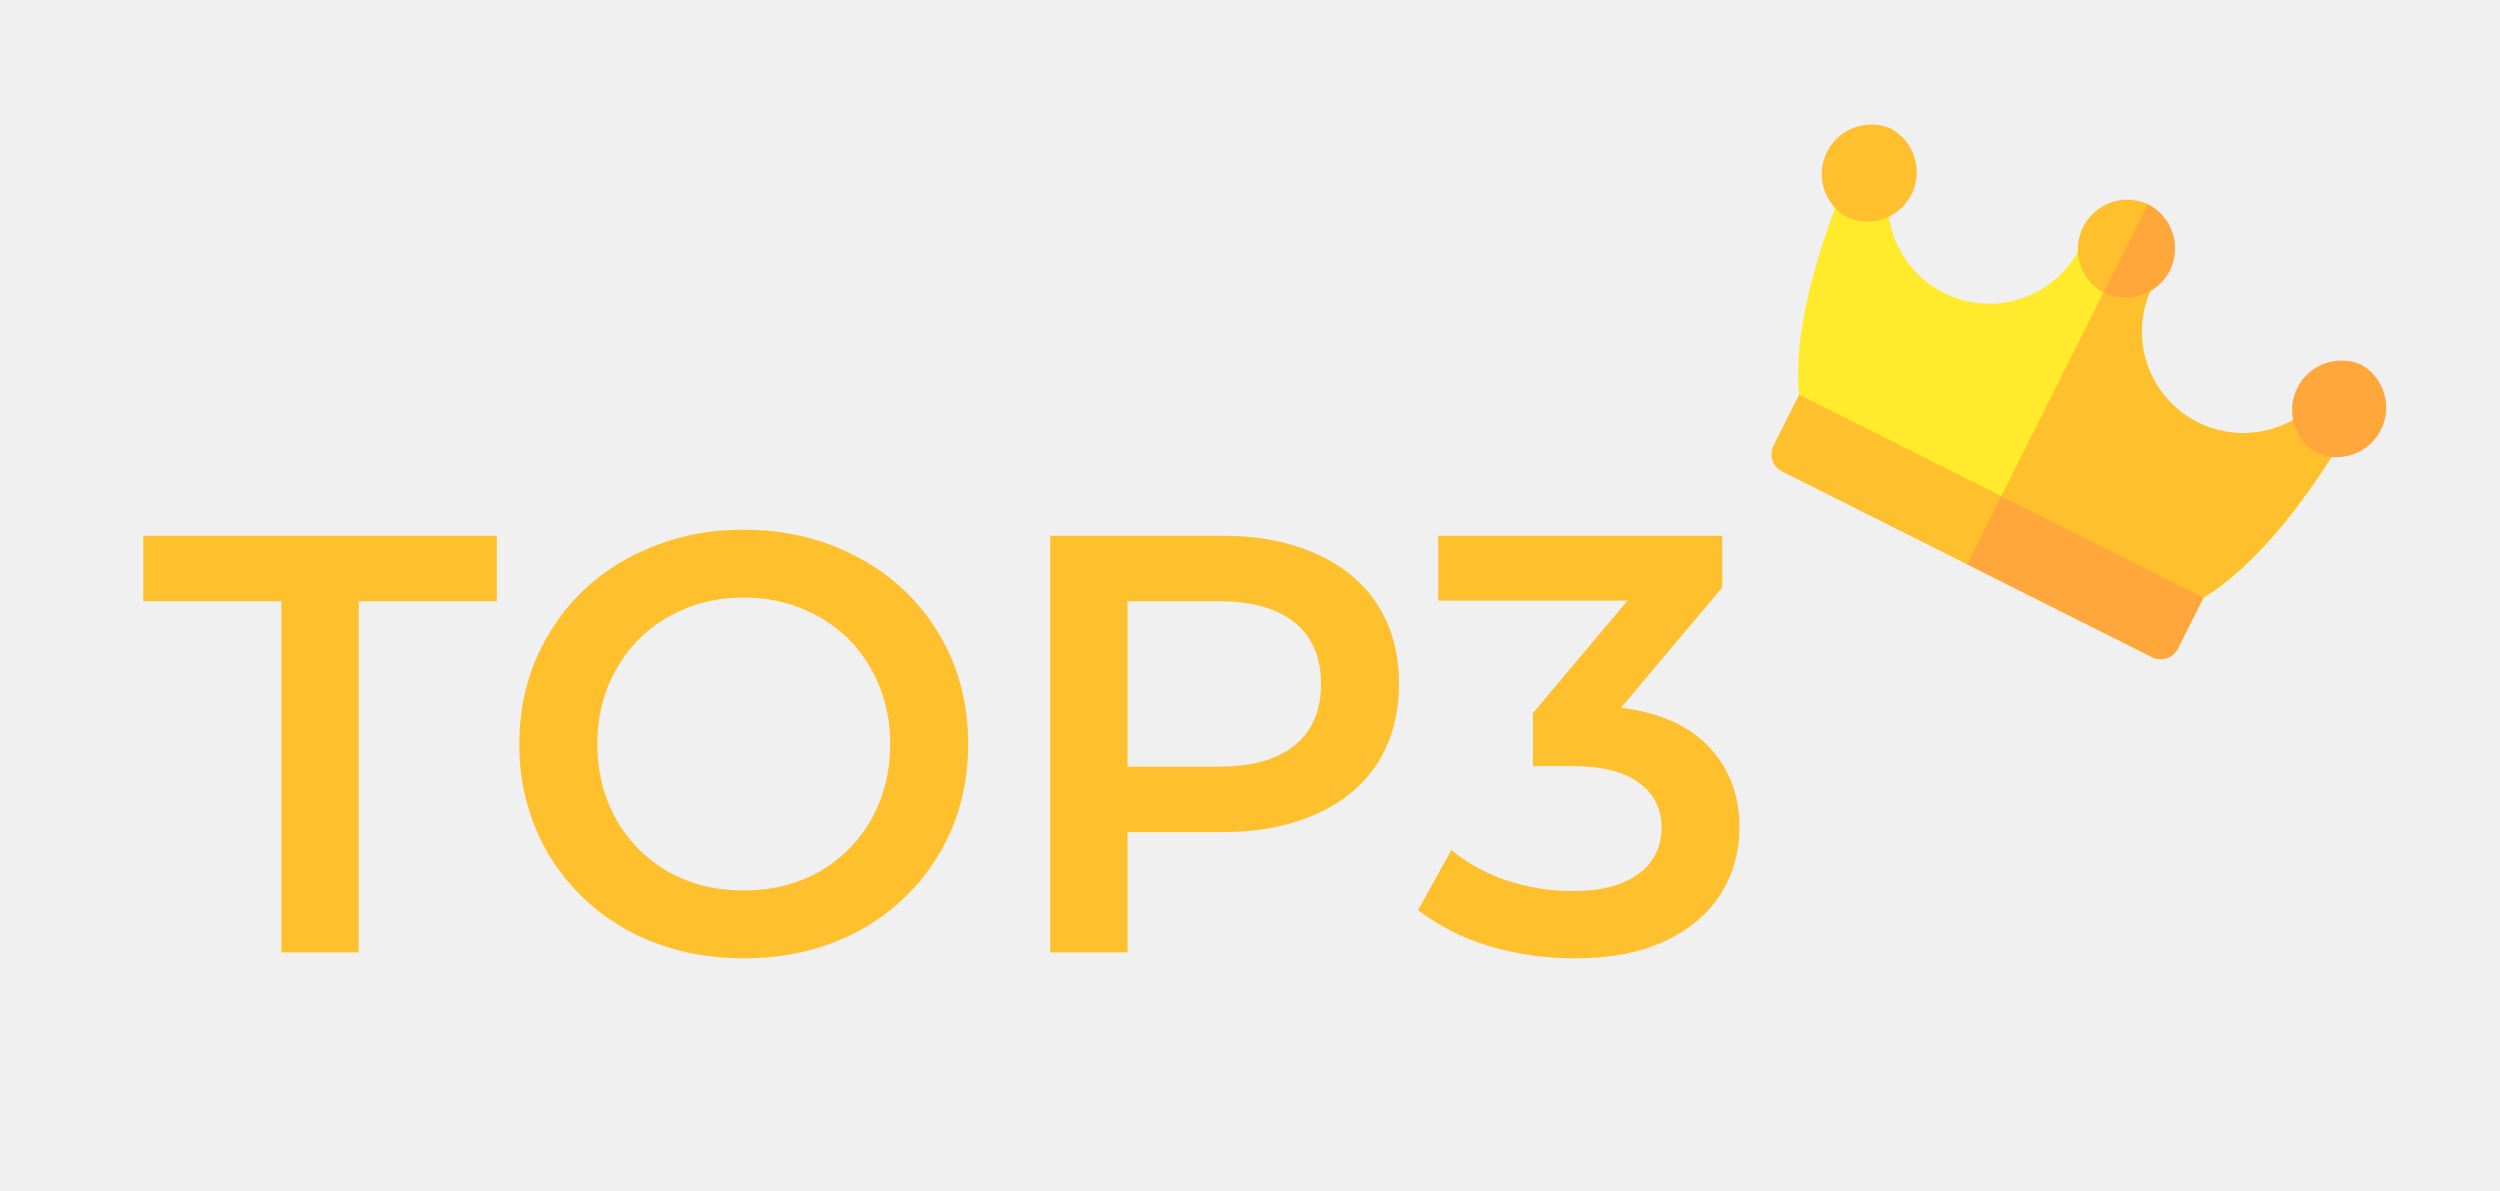
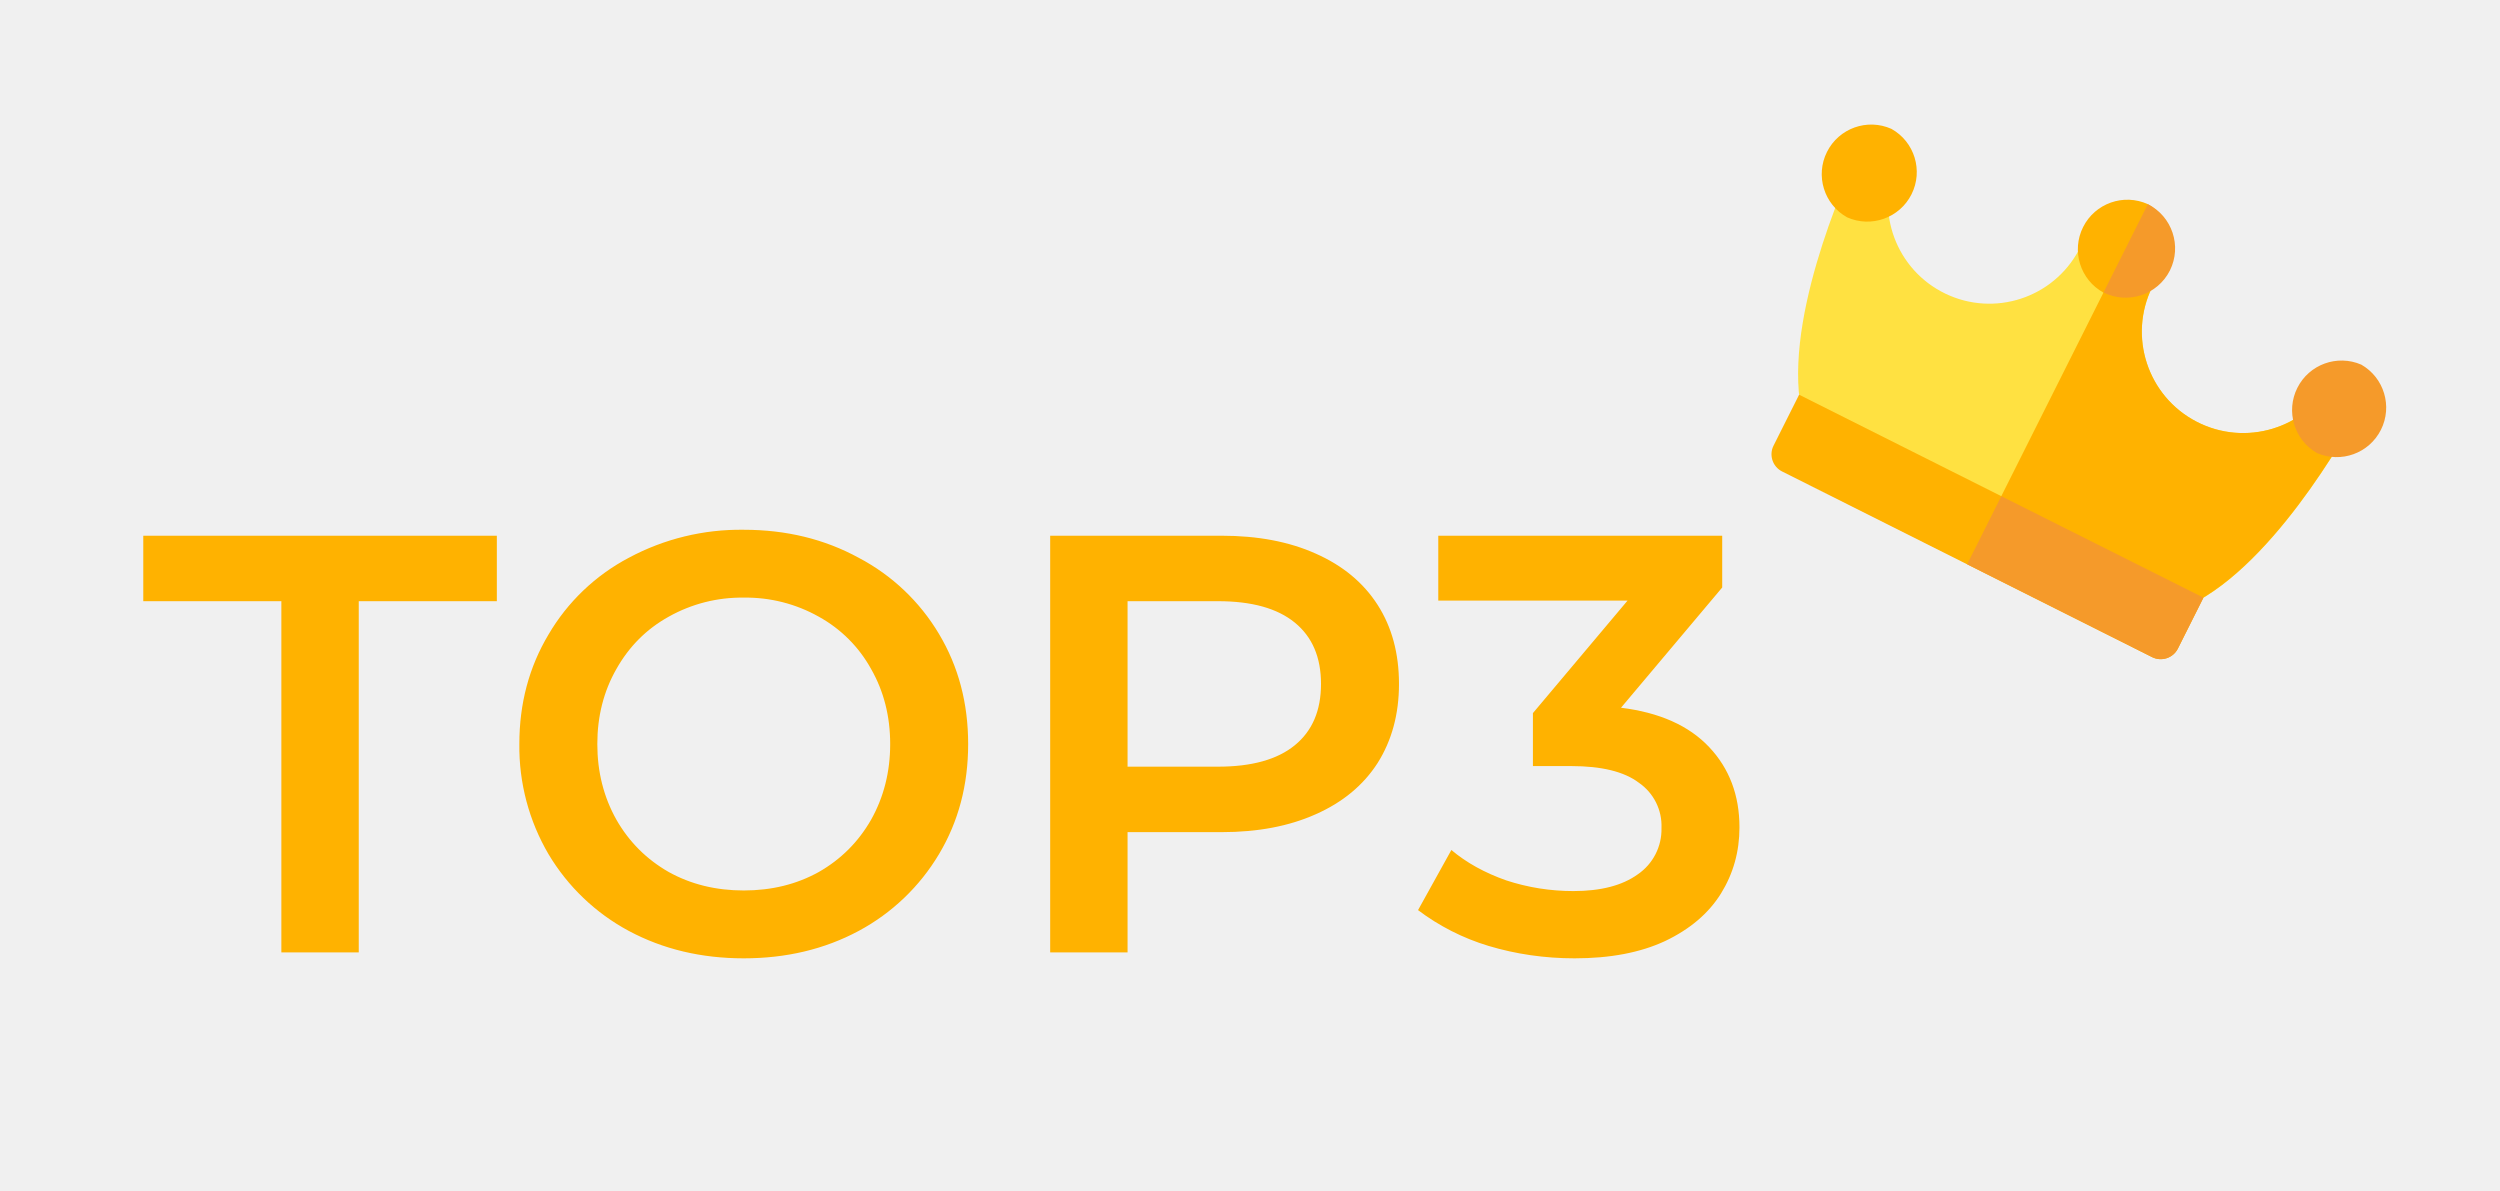
<svg xmlns="http://www.w3.org/2000/svg" width="42" height="20" fill="none">
-   <path d="M4.727 10.1h-2.32V9h5.94v1.1h-2.32V16h-1.3v-5.9zm7.768 6c-.713 0-1.356-.153-1.93-.46a3.49 3.49 0 01-1.35-1.29 3.57 3.57 0 01-.49-1.85c0-.68.163-1.293.49-1.84a3.398 3.398 0 011.35-1.29 3.964 3.964 0 011.93-.47c.714 0 1.357.157 1.93.47a3.42 3.42 0 011.35 1.28c.327.547.49 1.163.49 1.85s-.163 1.303-.49 1.85a3.49 3.49 0 01-1.35 1.29c-.573.307-1.216.46-1.93.46zm0-1.14c.467 0 .887-.103 1.26-.31.373-.213.667-.507.88-.88.213-.38.32-.803.32-1.27 0-.467-.107-.887-.32-1.26a2.235 2.235 0 00-.88-.88 2.495 2.495 0 00-1.26-.32 2.5 2.5 0 00-1.26.32c-.373.207-.666.5-.88.88-.213.373-.32.793-.32 1.26 0 .467.107.89.32 1.27.213.373.507.667.88.88.373.207.793.31 1.26.31zM20.523 9c.607 0 1.134.1 1.58.3.453.2.8.487 1.04.86s.36.817.36 1.33c0 .507-.12.95-.36 1.33-.24.373-.587.66-1.04.86-.447.2-.973.3-1.58.3h-1.58V16h-1.3V9h2.88zm-.06 3.88c.567 0 .997-.12 1.29-.36.294-.24.44-.583.44-1.03 0-.447-.146-.79-.44-1.03-.293-.24-.723-.36-1.29-.36h-1.52v2.78h1.52zm6.77-.99c.646.08 1.14.3 1.48.66.34.36.51.81.51 1.35 0 .407-.104.777-.31 1.11-.207.333-.52.6-.94.8-.414.193-.92.29-1.52.29-.5 0-.984-.07-1.45-.21a3.781 3.781 0 01-1.18-.6l.56-1.01c.253.213.56.383.92.51.366.12.743.18 1.13.18.46 0 .82-.093 1.08-.28a.915.915 0 00.4-.78.879.879 0 00-.38-.76c-.247-.187-.627-.28-1.14-.28h-.64v-.89l1.59-1.89h-3.18V9h4.77v.87l-1.7 2.02z" fill="#FFC02E" />
+   <path d="M4.727 10.1h-2.32V9h5.94v1.1h-2.32V16h-1.3v-5.9zm7.768 6c-.713 0-1.356-.153-1.93-.46a3.49 3.49 0 01-1.35-1.29 3.57 3.57 0 01-.49-1.85c0-.68.163-1.293.49-1.84a3.398 3.398 0 011.35-1.29 3.964 3.964 0 011.93-.47c.714 0 1.357.157 1.93.47a3.42 3.42 0 011.35 1.28c.327.547.49 1.163.49 1.85s-.163 1.303-.49 1.85a3.49 3.49 0 01-1.35 1.29c-.573.307-1.216.46-1.93.46zm0-1.14c.467 0 .887-.103 1.26-.31.373-.213.667-.507.88-.88.213-.38.32-.803.32-1.27 0-.467-.107-.887-.32-1.26a2.235 2.235 0 00-.88-.88 2.495 2.495 0 00-1.26-.32 2.5 2.5 0 00-1.26.32c-.373.207-.666.5-.88.88-.213.373-.32.793-.32 1.26 0 .467.107.89.32 1.27.213.373.507.667.88.88.373.207.793.31 1.26.31zM20.523 9c.607 0 1.134.1 1.58.3.453.2.8.487 1.04.86s.36.817.36 1.33c0 .507-.12.95-.36 1.33-.24.373-.587.66-1.04.86-.447.2-.973.3-1.58.3h-1.58V16h-1.3V9h2.88zm-.06 3.88c.567 0 .997-.12 1.29-.36.294-.24.44-.583.44-1.03 0-.447-.146-.79-.44-1.03-.293-.24-.723-.36-1.29-.36h-1.52v2.78h1.52zm6.77-.99c.646.08 1.14.3 1.48.66.34.36.51.81.51 1.35 0 .407-.104.777-.31 1.11-.207.333-.52.6-.94.8-.414.193-.92.29-1.52.29-.5 0-.984-.07-1.45-.21a3.781 3.781 0 01-1.18-.6l.56-1.01c.253.213.56.383.92.51.366.12.743.18 1.13.18.46 0 .82-.093 1.08-.28a.915.915 0 00.4-.78.879.879 0 00-.38-.76c-.247-.187-.627-.28-1.14-.28h-.64v-.89l1.59-1.89h-3.18V9h4.77v.87l-1.7 2.02z" fill="#FFB200" />
  <g clip-path="url(#clip0)">
-     <path d="M36.629 10.097l-6.218-3.12a.326.326 0 01-.175-.245c-.216-1.613.882-3.958 1.05-4.306l.02-.04a.321.321 0 01.575.287l-.024.05a1.704 1.704 0 003.067 1.479.323.323 0 01.432-.144l.659.331c.158.08.222.274.143.432a1.703 1.703 0 003.02 1.573l.023-.046a.321.321 0 01.574.29l-.02.04c-.177.34-1.402 2.624-2.824 3.415a.328.328 0 01-.302.004z" fill="#FFEA2B" />
-     <path d="M39.633 6.204s-.002 0 0 0a.321.321 0 00-.431.142l-.024.047a1.703 1.703 0 01-3.02-1.573.323.323 0 00-.143-.431l-.33-.165-2.164 4.313 3.108 1.56a.326.326 0 00.3-.007c1.423-.79 2.647-3.073 2.825-3.415l.02-.04a.321.321 0 00-.141-.43z" fill="#FFC02E" />
-     <path d="M36.084 3.43a.832.832 0 00-.746 1.486.832.832 0 00.745-1.486z" fill="#FFC02E" />
-     <path d="M36.084 3.43l-.745 1.483c.41.206.91.04 1.116-.37a.832.832 0 00-.371-1.113z" fill="#FFA73B" />
-     <path d="M31.776 2.165a.832.832 0 00-.745 1.486.832.832 0 00.745-1.486z" fill="#FFC02E" />
-     <path d="M39.67 6.126a.832.832 0 00-.745 1.485.832.832 0 00.745-1.485z" fill="#FFA73B" />
-     <path d="M36.156 11.04l-6.218-3.12a.323.323 0 01-.143-.432l.43-.857 6.793 3.409-.43.857a.323.323 0 01-.432.143z" fill="#FFC02E" />
-     <path d="M33.048 9.48l3.108 1.56c.158.08.352.015.432-.143l.43-.857-3.396-1.704-.574 1.144z" fill="#FFA73B" />
+     <g clip-path="url(#clip1)">
+       <path d="M36.629 10.097l-6.218-3.12a.326.326 0 01-.175-.245c-.216-1.613.882-3.958 1.05-4.306l.02-.04a.321.321 0 01.575.287l-.024.05a1.704 1.704 0 003.067 1.479.323.323 0 01.432-.144l.659.331c.158.08.222.274.143.432a1.703 1.703 0 003.02 1.573l.023-.046a.321.321 0 01.574.29l-.02.04c-.177.34-1.402 2.624-2.824 3.415a.328.328 0 01-.302.004z" fill="#FFE141" />
+       <path d="M39.633 6.204s-.002 0 0 0a.321.321 0 00-.431.142l-.024.047a1.703 1.703 0 01-3.02-1.573.323.323 0 00-.143-.431l-.33-.165-2.164 4.313 3.108 1.56a.326.326 0 00.3-.007c1.423-.79 2.647-3.073 2.825-3.415l.02-.04a.321.321 0 00-.141-.43z" fill="#FFB200" />
+       <path d="M36.084 3.43a.832.832 0 00-.746 1.486.832.832 0 00.745-1.486z" fill="#FFB200" />
+       <path d="M36.084 3.43l-.745 1.483c.41.206.91.04 1.116-.37a.832.832 0 00-.371-1.113z" fill="#F59A2A" />
+       <path d="M31.776 2.165a.832.832 0 00-.745 1.486.832.832 0 00.745-1.486z" fill="#FFB200" />
+       <path d="M39.67 6.126a.832.832 0 00-.745 1.485.832.832 0 00.745-1.485z" fill="#F59A2A" />
+       <path d="M36.156 11.04l-6.218-3.12a.323.323 0 01-.143-.432l.43-.857 6.793 3.409-.43.857a.323.323 0 01-.432.143z" fill="#FFB200" />
+       <path d="M33.048 9.48l3.108 1.56c.158.08.352.015.432-.143l.43-.857-3.396-1.704-.574 1.144z" fill="#F59A2A" />
+     </g>
  </g>
  <defs>
    <clipPath id="clip0">
      <path fill="#fff" transform="rotate(26.645 15.967 67.426)" d="M0 0h11v11H0z" />
    </clipPath>
+     <clipPath id="clip1">
+       <path fill="#fff" transform="rotate(26.645 15.967 67.426)" d="M0 0h11v11H0z" />
+     </clipPath>
  </defs>
</svg>
